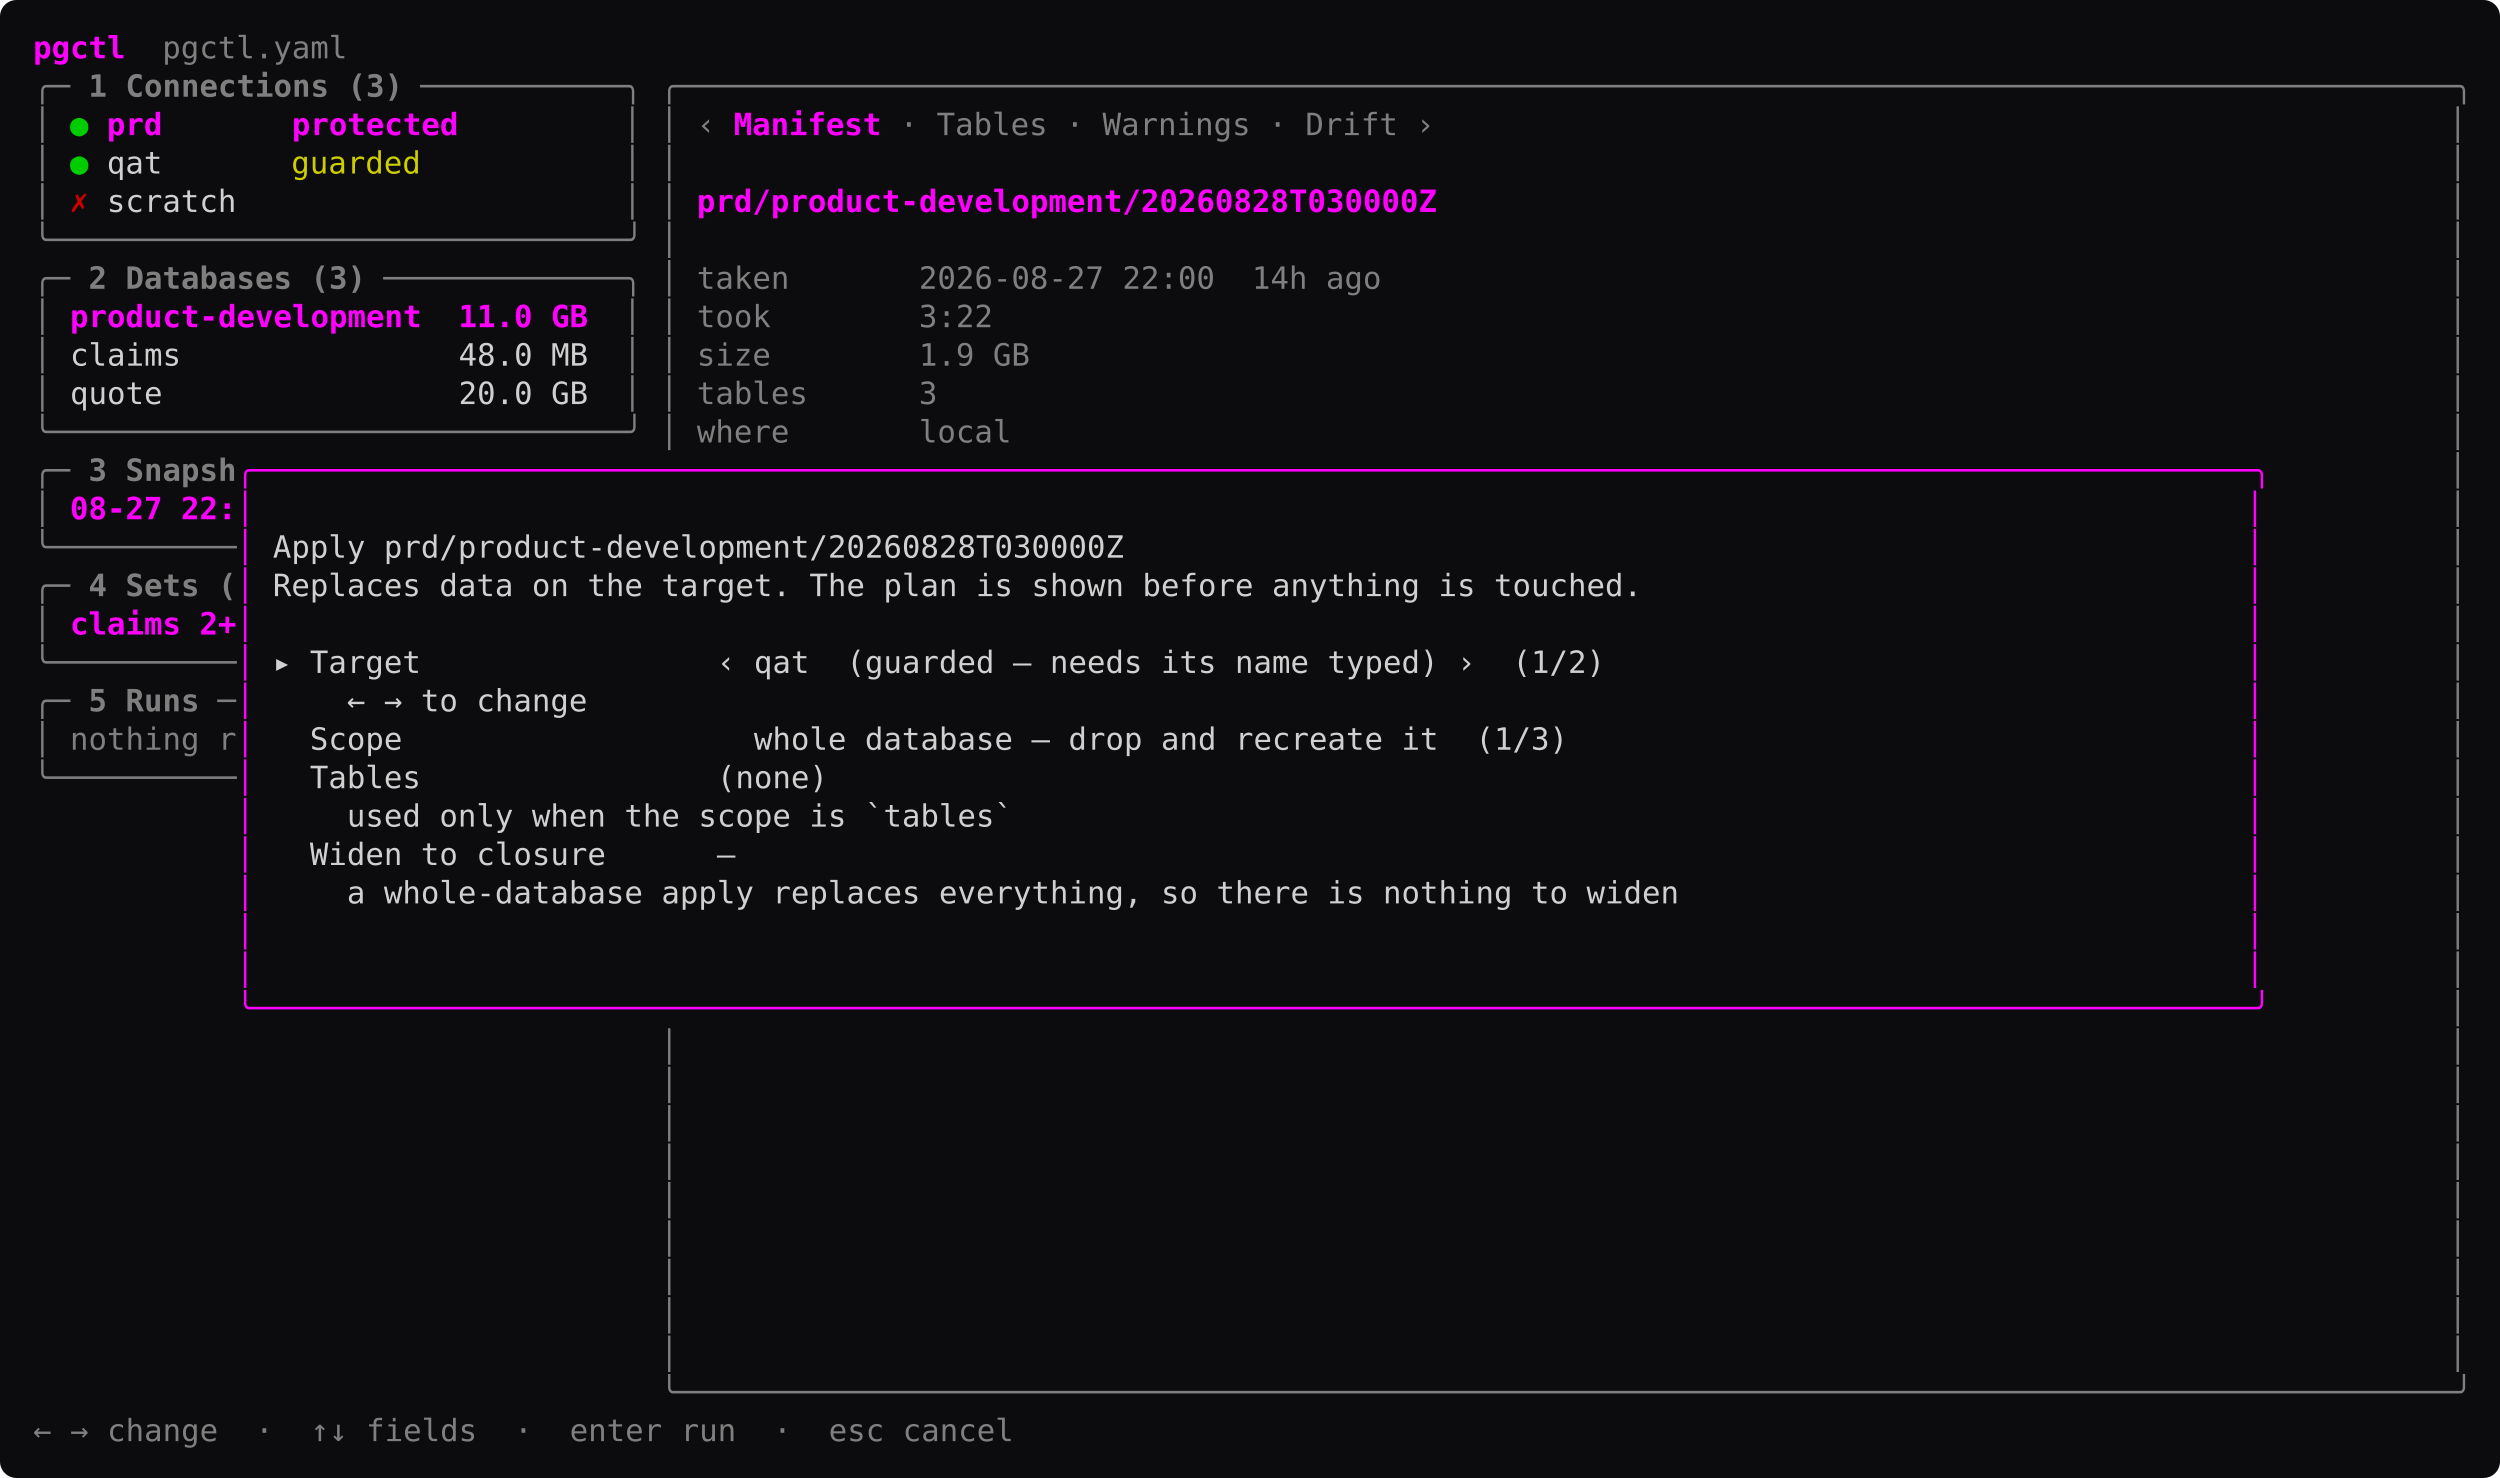
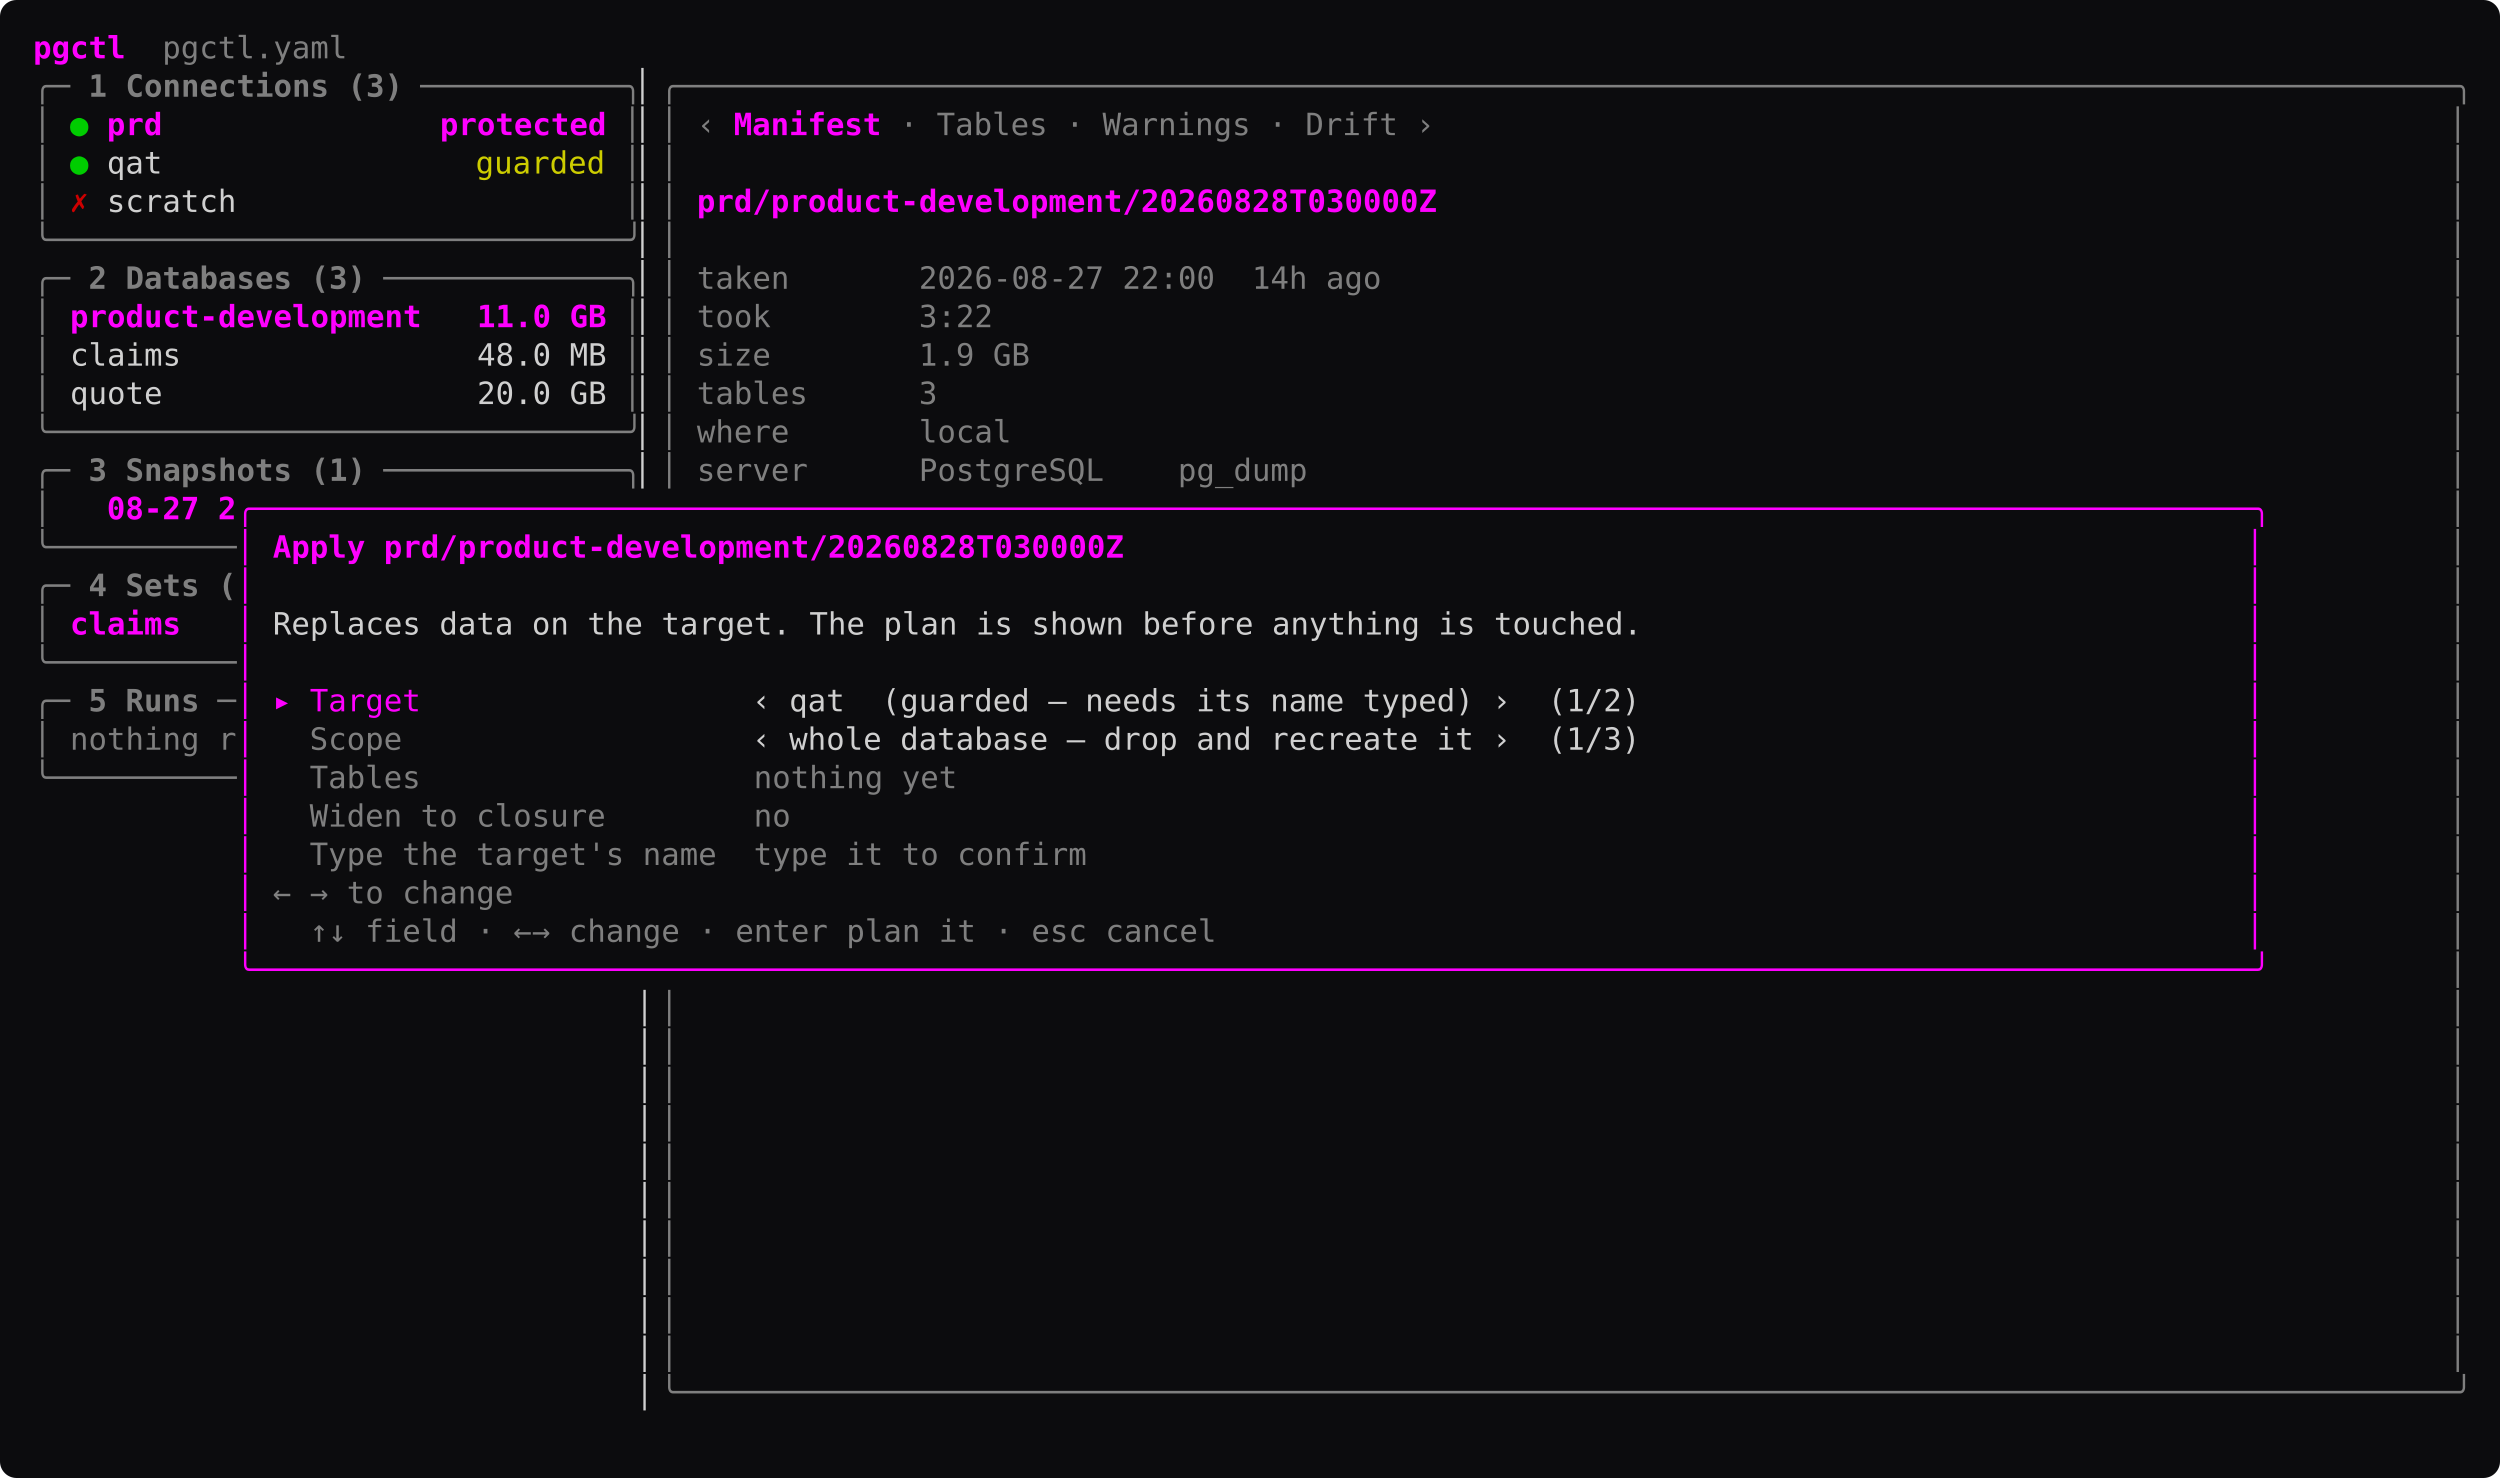
<svg xmlns="http://www.w3.org/2000/svg" width="1057.6" height="625.25" viewBox="0 0 1057.6 625.25" font-family="ui-monospace, 'SF Mono', SFMono-Regular, Menlo, Consolas, 'DejaVu Sans Mono', monospace" font-size="13" role="img">
  <rect width="1057.6" height="625.25" rx="7" fill="#0c0c0e" />
  <text x="14" y="24.68" textLength="39" lengthAdjust="spacing" fill="#ff00ff" font-weight="600" xml:space="preserve">pgctl</text>
  <text x="53" y="24.68" textLength="93.6" lengthAdjust="spacing" fill="#7f7f7f" xml:space="preserve">  pgctl.yaml</text>
  <text x="14" y="40.92" textLength="15.6" lengthAdjust="spacing" fill="#7f7f7f" xml:space="preserve">╭─</text>
  <text x="29.6" y="40.92" textLength="140.4" lengthAdjust="spacing" fill="#7f7f7f" font-weight="600" xml:space="preserve"> 1 Connections (3)</text>
  <text x="177.8" y="40.92" textLength="93.6" lengthAdjust="spacing" fill="#7f7f7f" xml:space="preserve">───────────╮</text>
+   <text x="271.4" y="40.92" textLength="7.8" lengthAdjust="spacing" fill="#d0d0d0" xml:space="preserve">▏</text>
  <text x="279.2" y="40.92" textLength="764.4" lengthAdjust="spacing" fill="#7f7f7f" xml:space="preserve">╭────────────────────────────────────────────────────────────────────────────────────────────────╮</text>
  <text x="14" y="57.17" textLength="7.8" lengthAdjust="spacing" fill="#7f7f7f" xml:space="preserve">│</text>
  <text x="29.6" y="57.17" textLength="7.8" lengthAdjust="spacing" fill="#00cd00" xml:space="preserve">●</text>
-   <text x="45.2" y="57.17" textLength="148.2" lengthAdjust="spacing" fill="#ff00ff" font-weight="600" xml:space="preserve">prd       protected</text>
+   <text x="45.2" y="57.17" textLength="210.6" lengthAdjust="spacing" fill="#ff00ff" font-weight="600" xml:space="preserve">prd               protected</text>
  <text x="263.6" y="57.17" textLength="7.8" lengthAdjust="spacing" fill="#7f7f7f" xml:space="preserve">│</text>
+   <text x="271.4" y="57.17" textLength="7.8" lengthAdjust="spacing" fill="#d0d0d0" xml:space="preserve">▏</text>
  <text x="279.2" y="57.17" textLength="7.8" lengthAdjust="spacing" fill="#7f7f7f" xml:space="preserve">│</text>
  <text x="294.8" y="57.17" textLength="7.8" lengthAdjust="spacing" fill="#7f7f7f" xml:space="preserve">‹</text>
  <text x="310.4" y="57.17" textLength="7.8" lengthAdjust="spacing" fill="#ff00ff" font-weight="600" xml:space="preserve">M</text>
  <text x="318.2" y="57.17" textLength="7.8" lengthAdjust="spacing" fill="#ff00ff" font-weight="600" xml:space="preserve">a</text>
  <text x="326" y="57.17" textLength="7.8" lengthAdjust="spacing" fill="#ff00ff" font-weight="600" xml:space="preserve">n</text>
  <text x="333.8" y="57.17" textLength="7.8" lengthAdjust="spacing" fill="#ff00ff" font-weight="600" xml:space="preserve">i</text>
  <text x="341.6" y="57.17" textLength="7.8" lengthAdjust="spacing" fill="#ff00ff" font-weight="600" xml:space="preserve">f</text>
  <text x="349.4" y="57.17" textLength="7.8" lengthAdjust="spacing" fill="#ff00ff" font-weight="600" xml:space="preserve">e</text>
  <text x="357.2" y="57.17" textLength="7.8" lengthAdjust="spacing" fill="#ff00ff" font-weight="600" xml:space="preserve">s</text>
  <text x="365" y="57.17" textLength="7.8" lengthAdjust="spacing" fill="#ff00ff" font-weight="600" xml:space="preserve">t</text>
  <text x="380.6" y="57.17" textLength="7.8" lengthAdjust="spacing" fill="#7f7f7f" xml:space="preserve">·</text>
  <text x="388.4" y="57.17" textLength="54.6" lengthAdjust="spacing" fill="#7f7f7f" xml:space="preserve"> Tables</text>
  <text x="450.8" y="57.17" textLength="7.8" lengthAdjust="spacing" fill="#7f7f7f" xml:space="preserve">·</text>
  <text x="458.6" y="57.17" textLength="70.2" lengthAdjust="spacing" fill="#7f7f7f" xml:space="preserve"> Warnings</text>
  <text x="536.6" y="57.17" textLength="7.8" lengthAdjust="spacing" fill="#7f7f7f" xml:space="preserve">·</text>
  <text x="544.4" y="57.17" textLength="46.8" lengthAdjust="spacing" fill="#7f7f7f" xml:space="preserve"> Drift</text>
  <text x="599" y="57.17" textLength="7.8" lengthAdjust="spacing" fill="#7f7f7f" xml:space="preserve">›</text>
  <text x="1035.8" y="57.17" textLength="7.8" lengthAdjust="spacing" fill="#7f7f7f" xml:space="preserve">│</text>
  <text x="14" y="73.42" textLength="7.8" lengthAdjust="spacing" fill="#7f7f7f" xml:space="preserve">│</text>
  <text x="29.6" y="73.42" textLength="7.8" lengthAdjust="spacing" fill="#00cd00" xml:space="preserve">●</text>
  <text x="45.2" y="73.42" textLength="23.4" lengthAdjust="spacing" fill="#d0d0d0" xml:space="preserve">qat</text>
-   <text x="115.4" y="73.42" textLength="62.4" lengthAdjust="spacing" fill="#cdcd00" xml:space="preserve"> guarded</text>
+   <text x="201.2" y="73.42" textLength="54.6" lengthAdjust="spacing" fill="#cdcd00" xml:space="preserve">guarded</text>
  <text x="263.6" y="73.42" textLength="7.8" lengthAdjust="spacing" fill="#7f7f7f" xml:space="preserve">│</text>
+   <text x="271.4" y="73.42" textLength="7.8" lengthAdjust="spacing" fill="#d0d0d0" xml:space="preserve">▏</text>
  <text x="279.2" y="73.42" textLength="7.8" lengthAdjust="spacing" fill="#7f7f7f" xml:space="preserve">│</text>
  <text x="1035.8" y="73.42" textLength="7.8" lengthAdjust="spacing" fill="#7f7f7f" xml:space="preserve">│</text>
  <text x="14" y="89.67" textLength="7.8" lengthAdjust="spacing" fill="#7f7f7f" xml:space="preserve">│</text>
  <text x="29.6" y="89.67" textLength="7.8" lengthAdjust="spacing" fill="#cd0000" font-weight="600" xml:space="preserve">✗</text>
  <text x="45.2" y="89.67" textLength="54.6" lengthAdjust="spacing" fill="#d0d0d0" xml:space="preserve">scratch</text>
  <text x="263.6" y="89.67" textLength="7.8" lengthAdjust="spacing" fill="#7f7f7f" xml:space="preserve">│</text>
+   <text x="271.4" y="89.67" textLength="7.8" lengthAdjust="spacing" fill="#d0d0d0" xml:space="preserve">▏</text>
  <text x="279.2" y="89.67" textLength="7.8" lengthAdjust="spacing" fill="#7f7f7f" xml:space="preserve">│</text>
  <text x="294.8" y="89.67" textLength="312" lengthAdjust="spacing" fill="#ff00ff" font-weight="600" xml:space="preserve">prd/product-development/20260828T030000Z</text>
  <text x="1035.8" y="89.67" textLength="7.8" lengthAdjust="spacing" fill="#7f7f7f" xml:space="preserve">│</text>
  <text x="14" y="105.92" textLength="257.4" lengthAdjust="spacing" fill="#7f7f7f" xml:space="preserve">╰───────────────────────────────╯</text>
+   <text x="271.4" y="105.92" textLength="7.8" lengthAdjust="spacing" fill="#d0d0d0" xml:space="preserve">▏</text>
  <text x="279.2" y="105.92" textLength="7.8" lengthAdjust="spacing" fill="#7f7f7f" xml:space="preserve">│</text>
  <text x="1035.8" y="105.92" textLength="7.8" lengthAdjust="spacing" fill="#7f7f7f" xml:space="preserve">│</text>
  <text x="14" y="122.17" textLength="15.6" lengthAdjust="spacing" fill="#7f7f7f" xml:space="preserve">╭─</text>
  <text x="29.6" y="122.17" textLength="124.8" lengthAdjust="spacing" fill="#7f7f7f" font-weight="600" xml:space="preserve"> 2 Databases (3)</text>
  <text x="162.2" y="122.17" textLength="109.2" lengthAdjust="spacing" fill="#7f7f7f" xml:space="preserve">─────────────╮</text>
+   <text x="271.4" y="122.17" textLength="7.8" lengthAdjust="spacing" fill="#d0d0d0" xml:space="preserve">▏</text>
  <text x="279.2" y="122.17" textLength="7.8" lengthAdjust="spacing" fill="#7f7f7f" xml:space="preserve">│</text>
  <text x="294.8" y="122.17" textLength="288.6" lengthAdjust="spacing" fill="#7f7f7f" xml:space="preserve">taken       2026-08-27 22:00  14h ago</text>
  <text x="1035.8" y="122.17" textLength="7.8" lengthAdjust="spacing" fill="#7f7f7f" xml:space="preserve">│</text>
  <text x="14" y="138.43" textLength="7.8" lengthAdjust="spacing" fill="#7f7f7f" xml:space="preserve">│</text>
-   <text x="29.6" y="138.43" textLength="218.4" lengthAdjust="spacing" fill="#ff00ff" font-weight="600" xml:space="preserve">product-development  11.0 GB</text>
+   <text x="29.6" y="138.43" textLength="226.2" lengthAdjust="spacing" fill="#ff00ff" font-weight="600" xml:space="preserve">product-development   11.0 GB</text>
  <text x="263.6" y="138.43" textLength="7.8" lengthAdjust="spacing" fill="#7f7f7f" xml:space="preserve">│</text>
+   <text x="271.4" y="138.43" textLength="7.8" lengthAdjust="spacing" fill="#d0d0d0" xml:space="preserve">▏</text>
  <text x="279.2" y="138.43" textLength="7.8" lengthAdjust="spacing" fill="#7f7f7f" xml:space="preserve">│</text>
  <text x="294.8" y="138.43" textLength="124.8" lengthAdjust="spacing" fill="#7f7f7f" xml:space="preserve">took        3:22</text>
  <text x="1035.8" y="138.43" textLength="7.8" lengthAdjust="spacing" fill="#7f7f7f" xml:space="preserve">│</text>
  <text x="14" y="154.68" textLength="7.8" lengthAdjust="spacing" fill="#7f7f7f" xml:space="preserve">│</text>
-   <text x="21.8" y="154.68" textLength="226.2" lengthAdjust="spacing" fill="#d0d0d0" xml:space="preserve"> claims               48.0 MB</text>
+   <text x="21.8" y="154.68" textLength="234" lengthAdjust="spacing" fill="#d0d0d0" xml:space="preserve"> claims                48.0 MB</text>
  <text x="263.6" y="154.68" textLength="7.8" lengthAdjust="spacing" fill="#7f7f7f" xml:space="preserve">│</text>
+   <text x="271.4" y="154.68" textLength="7.8" lengthAdjust="spacing" fill="#d0d0d0" xml:space="preserve">▏</text>
  <text x="279.2" y="154.68" textLength="7.8" lengthAdjust="spacing" fill="#7f7f7f" xml:space="preserve">│</text>
  <text x="294.8" y="154.68" textLength="140.4" lengthAdjust="spacing" fill="#7f7f7f" xml:space="preserve">size        1.9 GB</text>
  <text x="1035.8" y="154.68" textLength="7.8" lengthAdjust="spacing" fill="#7f7f7f" xml:space="preserve">│</text>
  <text x="14" y="170.93" textLength="7.8" lengthAdjust="spacing" fill="#7f7f7f" xml:space="preserve">│</text>
-   <text x="21.8" y="170.93" textLength="226.2" lengthAdjust="spacing" fill="#d0d0d0" xml:space="preserve"> quote                20.0 GB</text>
+   <text x="21.8" y="170.93" textLength="234" lengthAdjust="spacing" fill="#d0d0d0" xml:space="preserve"> quote                 20.0 GB</text>
  <text x="263.6" y="170.93" textLength="7.8" lengthAdjust="spacing" fill="#7f7f7f" xml:space="preserve">│</text>
+   <text x="271.4" y="170.93" textLength="7.8" lengthAdjust="spacing" fill="#d0d0d0" xml:space="preserve">▏</text>
  <text x="279.2" y="170.93" textLength="7.8" lengthAdjust="spacing" fill="#7f7f7f" xml:space="preserve">│</text>
  <text x="294.8" y="170.93" textLength="101.4" lengthAdjust="spacing" fill="#7f7f7f" xml:space="preserve">tables      3</text>
  <text x="1035.8" y="170.93" textLength="7.8" lengthAdjust="spacing" fill="#7f7f7f" xml:space="preserve">│</text>
  <text x="14" y="187.18" textLength="257.4" lengthAdjust="spacing" fill="#7f7f7f" xml:space="preserve">╰───────────────────────────────╯</text>
+   <text x="271.4" y="187.18" textLength="7.8" lengthAdjust="spacing" fill="#d0d0d0" xml:space="preserve">▏</text>
  <text x="279.2" y="187.18" textLength="7.8" lengthAdjust="spacing" fill="#7f7f7f" xml:space="preserve">│</text>
  <text x="294.8" y="187.18" textLength="132.6" lengthAdjust="spacing" fill="#7f7f7f" xml:space="preserve">where       local</text>
  <text x="1035.8" y="187.18" textLength="7.8" lengthAdjust="spacing" fill="#7f7f7f" xml:space="preserve">│</text>
  <text x="14" y="203.43" textLength="15.6" lengthAdjust="spacing" fill="#7f7f7f" xml:space="preserve">╭─</text>
-   <text x="29.6" y="203.43" textLength="70.2" lengthAdjust="spacing" fill="#7f7f7f" font-weight="600" xml:space="preserve"> 3 Snapsh</text>
-   <text x="99.8" y="203.43" textLength="858" lengthAdjust="spacing" fill="#ff00ff" xml:space="preserve">╭────────────────────────────────────────────────────────────────────────────────────────────────────────────╮</text>
+   <text x="29.6" y="203.43" textLength="124.8" lengthAdjust="spacing" fill="#7f7f7f" font-weight="600" xml:space="preserve"> 3 Snapshots (1)</text>
+   <text x="162.2" y="203.43" textLength="109.2" lengthAdjust="spacing" fill="#7f7f7f" xml:space="preserve">─────────────╮</text>
+   <text x="271.4" y="203.43" textLength="7.8" lengthAdjust="spacing" fill="#d0d0d0" xml:space="preserve">▏</text>
+   <text x="279.2" y="203.43" textLength="7.8" lengthAdjust="spacing" fill="#7f7f7f" xml:space="preserve">│</text>
+   <text x="294.8" y="203.43" textLength="257.4" lengthAdjust="spacing" fill="#7f7f7f" xml:space="preserve">server      PostgreSQL    pg_dump</text>
  <text x="1035.8" y="203.43" textLength="7.8" lengthAdjust="spacing" fill="#7f7f7f" xml:space="preserve">│</text>
  <text x="14" y="219.68" textLength="7.8" lengthAdjust="spacing" fill="#7f7f7f" xml:space="preserve">│</text>
-   <text x="29.6" y="219.68" textLength="70.2" lengthAdjust="spacing" fill="#ff00ff" font-weight="600" xml:space="preserve">08-27 22:</text>
-   <text x="99.8" y="219.68" textLength="7.8" lengthAdjust="spacing" fill="#ff00ff" xml:space="preserve">│</text>
-   <text x="950" y="219.68" textLength="7.8" lengthAdjust="spacing" fill="#ff00ff" xml:space="preserve">│</text>
+   <text x="45.2" y="219.68" textLength="54.6" lengthAdjust="spacing" fill="#ff00ff" font-weight="600" xml:space="preserve">08-27 2</text>
+   <text x="99.8" y="219.68" textLength="858" lengthAdjust="spacing" fill="#ff00ff" xml:space="preserve">╭────────────────────────────────────────────────────────────────────────────────────────────────────────────╮</text>
  <text x="1035.8" y="219.68" textLength="7.8" lengthAdjust="spacing" fill="#7f7f7f" xml:space="preserve">│</text>
  <text x="14" y="235.93" textLength="85.8" lengthAdjust="spacing" fill="#7f7f7f" xml:space="preserve">╰──────────</text>
  <text x="99.8" y="235.93" textLength="7.8" lengthAdjust="spacing" fill="#ff00ff" xml:space="preserve">│</text>
-   <text x="107.6" y="235.93" textLength="366.6" lengthAdjust="spacing" fill="#d0d0d0" xml:space="preserve"> Apply prd/product-development/20260828T030000Z</text>
+   <text x="115.4" y="235.93" textLength="358.8" lengthAdjust="spacing" fill="#ff00ff" font-weight="600" xml:space="preserve">Apply prd/product-development/20260828T030000Z</text>
  <text x="950" y="235.93" textLength="7.8" lengthAdjust="spacing" fill="#ff00ff" xml:space="preserve">│</text>
  <text x="1035.8" y="235.93" textLength="7.8" lengthAdjust="spacing" fill="#7f7f7f" xml:space="preserve">│</text>
  <text x="14" y="252.18" textLength="15.6" lengthAdjust="spacing" fill="#7f7f7f" xml:space="preserve">╭─</text>
  <text x="29.6" y="252.18" textLength="70.2" lengthAdjust="spacing" fill="#7f7f7f" font-weight="600" xml:space="preserve"> 4 Sets (</text>
  <text x="99.8" y="252.18" textLength="7.8" lengthAdjust="spacing" fill="#ff00ff" xml:space="preserve">│</text>
-   <text x="107.6" y="252.18" textLength="585" lengthAdjust="spacing" fill="#d0d0d0" xml:space="preserve"> Replaces data on the target. The plan is shown before anything is touched.</text>
  <text x="950" y="252.18" textLength="7.8" lengthAdjust="spacing" fill="#ff00ff" xml:space="preserve">│</text>
  <text x="1035.8" y="252.18" textLength="7.8" lengthAdjust="spacing" fill="#7f7f7f" xml:space="preserve">│</text>
  <text x="14" y="268.43" textLength="7.8" lengthAdjust="spacing" fill="#7f7f7f" xml:space="preserve">│</text>
-   <text x="29.6" y="268.43" textLength="70.2" lengthAdjust="spacing" fill="#ff00ff" font-weight="600" xml:space="preserve">claims 2+</text>
+   <text x="29.6" y="268.43" textLength="46.8" lengthAdjust="spacing" fill="#ff00ff" font-weight="600" xml:space="preserve">claims</text>
  <text x="99.8" y="268.43" textLength="7.8" lengthAdjust="spacing" fill="#ff00ff" xml:space="preserve">│</text>
+   <text x="107.6" y="268.43" textLength="585" lengthAdjust="spacing" fill="#d0d0d0" xml:space="preserve"> Replaces data on the target. The plan is shown before anything is touched.</text>
  <text x="950" y="268.43" textLength="7.8" lengthAdjust="spacing" fill="#ff00ff" xml:space="preserve">│</text>
  <text x="1035.8" y="268.43" textLength="7.8" lengthAdjust="spacing" fill="#7f7f7f" xml:space="preserve">│</text>
  <text x="14" y="284.68" textLength="85.8" lengthAdjust="spacing" fill="#7f7f7f" xml:space="preserve">╰──────────</text>
  <text x="99.8" y="284.68" textLength="7.8" lengthAdjust="spacing" fill="#ff00ff" xml:space="preserve">│</text>
-   <text x="107.6" y="284.68" textLength="569.4" lengthAdjust="spacing" fill="#d0d0d0" xml:space="preserve"> ▸ Target                ‹ qat  (guarded — needs its name typed) ›  (1/2)</text>
  <text x="950" y="284.68" textLength="7.8" lengthAdjust="spacing" fill="#ff00ff" xml:space="preserve">│</text>
  <text x="1035.8" y="284.68" textLength="7.8" lengthAdjust="spacing" fill="#7f7f7f" xml:space="preserve">│</text>
  <text x="14" y="300.93" textLength="15.6" lengthAdjust="spacing" fill="#7f7f7f" xml:space="preserve">╭─</text>
  <text x="29.6" y="300.93" textLength="54.6" lengthAdjust="spacing" fill="#7f7f7f" font-weight="600" xml:space="preserve"> 5 Runs</text>
  <text x="92" y="300.93" textLength="7.8" lengthAdjust="spacing" fill="#7f7f7f" xml:space="preserve">─</text>
  <text x="99.8" y="300.93" textLength="7.8" lengthAdjust="spacing" fill="#ff00ff" xml:space="preserve">│</text>
-   <text x="107.6" y="300.93" textLength="140.4" lengthAdjust="spacing" fill="#d0d0d0" xml:space="preserve">     ← → to change</text>
+   <text x="115.4" y="300.93" textLength="62.4" lengthAdjust="spacing" fill="#ff00ff" xml:space="preserve">▸ Target</text>
+   <text x="318.2" y="300.93" textLength="374.4" lengthAdjust="spacing" fill="#d0d0d0" xml:space="preserve">‹ qat  (guarded — needs its name typed) ›  (1/2)</text>
  <text x="950" y="300.93" textLength="7.8" lengthAdjust="spacing" fill="#ff00ff" xml:space="preserve">│</text>
  <text x="1035.8" y="300.93" textLength="7.8" lengthAdjust="spacing" fill="#7f7f7f" xml:space="preserve">│</text>
  <text x="14" y="317.18" textLength="7.8" lengthAdjust="spacing" fill="#7f7f7f" xml:space="preserve">│</text>
  <text x="29.6" y="317.18" textLength="70.2" lengthAdjust="spacing" fill="#7f7f7f" xml:space="preserve">nothing r</text>
  <text x="99.8" y="317.18" textLength="7.8" lengthAdjust="spacing" fill="#ff00ff" xml:space="preserve">│</text>
-   <text x="107.6" y="317.18" textLength="553.8" lengthAdjust="spacing" fill="#d0d0d0" xml:space="preserve">   Scope                   whole database — drop and recreate it  (1/3)</text>
+   <text x="131" y="317.18" textLength="39" lengthAdjust="spacing" fill="#7f7f7f" xml:space="preserve">Scope</text>
+   <text x="318.2" y="317.18" textLength="374.4" lengthAdjust="spacing" fill="#d0d0d0" xml:space="preserve">‹ whole database — drop and recreate it ›  (1/3)</text>
  <text x="950" y="317.18" textLength="7.8" lengthAdjust="spacing" fill="#ff00ff" xml:space="preserve">│</text>
  <text x="1035.8" y="317.18" textLength="7.8" lengthAdjust="spacing" fill="#7f7f7f" xml:space="preserve">│</text>
  <text x="14" y="333.43" textLength="85.8" lengthAdjust="spacing" fill="#7f7f7f" xml:space="preserve">╰──────────</text>
  <text x="99.8" y="333.43" textLength="7.8" lengthAdjust="spacing" fill="#ff00ff" xml:space="preserve">│</text>
-   <text x="107.6" y="333.43" textLength="241.8" lengthAdjust="spacing" fill="#d0d0d0" xml:space="preserve">   Tables                (none)</text>
+   <text x="131" y="333.43" textLength="273" lengthAdjust="spacing" fill="#7f7f7f" xml:space="preserve">Tables                  nothing yet</text>
  <text x="950" y="333.43" textLength="7.8" lengthAdjust="spacing" fill="#ff00ff" xml:space="preserve">│</text>
  <text x="1035.8" y="333.43" textLength="7.8" lengthAdjust="spacing" fill="#7f7f7f" xml:space="preserve">│</text>
  <text x="99.8" y="349.68" textLength="7.8" lengthAdjust="spacing" fill="#ff00ff" xml:space="preserve">│</text>
-   <text x="107.6" y="349.68" textLength="319.8" lengthAdjust="spacing" fill="#d0d0d0" xml:space="preserve">     used only when the scope is `tables`</text>
+   <text x="131" y="349.68" textLength="202.8" lengthAdjust="spacing" fill="#7f7f7f" xml:space="preserve">Widen to closure        no</text>
  <text x="950" y="349.68" textLength="7.8" lengthAdjust="spacing" fill="#ff00ff" xml:space="preserve">│</text>
  <text x="1035.8" y="349.68" textLength="7.8" lengthAdjust="spacing" fill="#7f7f7f" xml:space="preserve">│</text>
  <text x="99.8" y="365.93" textLength="7.8" lengthAdjust="spacing" fill="#ff00ff" xml:space="preserve">│</text>
-   <text x="107.6" y="365.93" textLength="202.8" lengthAdjust="spacing" fill="#d0d0d0" xml:space="preserve">   Widen to closure      —</text>
+   <text x="131" y="365.93" textLength="327.6" lengthAdjust="spacing" fill="#7f7f7f" xml:space="preserve">Type the target's name  type it to confirm</text>
  <text x="950" y="365.93" textLength="7.8" lengthAdjust="spacing" fill="#ff00ff" xml:space="preserve">│</text>
  <text x="1035.8" y="365.93" textLength="7.8" lengthAdjust="spacing" fill="#7f7f7f" xml:space="preserve">│</text>
  <text x="99.8" y="382.18" textLength="7.8" lengthAdjust="spacing" fill="#ff00ff" xml:space="preserve">│</text>
-   <text x="107.6" y="382.18" textLength="600.6" lengthAdjust="spacing" fill="#d0d0d0" xml:space="preserve">     a whole-database apply replaces everything, so there is nothing to widen</text>
+   <text x="115.4" y="382.18" textLength="101.4" lengthAdjust="spacing" fill="#7f7f7f" xml:space="preserve">← → to change</text>
  <text x="950" y="382.18" textLength="7.8" lengthAdjust="spacing" fill="#ff00ff" xml:space="preserve">│</text>
  <text x="1035.8" y="382.18" textLength="7.8" lengthAdjust="spacing" fill="#7f7f7f" xml:space="preserve">│</text>
  <text x="99.8" y="398.43" textLength="7.8" lengthAdjust="spacing" fill="#ff00ff" xml:space="preserve">│</text>
+   <text x="115.4" y="398.43" textLength="397.8" lengthAdjust="spacing" fill="#7f7f7f" xml:space="preserve">  ↑↓ field · ←→ change · enter plan it · esc cancel</text>
  <text x="950" y="398.43" textLength="7.8" lengthAdjust="spacing" fill="#ff00ff" xml:space="preserve">│</text>
  <text x="1035.8" y="398.43" textLength="7.8" lengthAdjust="spacing" fill="#7f7f7f" xml:space="preserve">│</text>
-   <text x="99.8" y="414.68" textLength="7.8" lengthAdjust="spacing" fill="#ff00ff" xml:space="preserve">│</text>
-   <text x="950" y="414.68" textLength="7.8" lengthAdjust="spacing" fill="#ff00ff" xml:space="preserve">│</text>
+   <text x="99.8" y="414.68" textLength="858" lengthAdjust="spacing" fill="#ff00ff" xml:space="preserve">╰────────────────────────────────────────────────────────────────────────────────────────────────────────────╯</text>
  <text x="1035.8" y="414.68" textLength="7.8" lengthAdjust="spacing" fill="#7f7f7f" xml:space="preserve">│</text>
-   <text x="99.8" y="430.93" textLength="858" lengthAdjust="spacing" fill="#ff00ff" xml:space="preserve">╰────────────────────────────────────────────────────────────────────────────────────────────────────────────╯</text>
+   <text x="14" y="430.93" textLength="265.2" lengthAdjust="spacing" fill="#d0d0d0" xml:space="preserve">                                 ▏</text>
+   <text x="279.2" y="430.93" textLength="7.8" lengthAdjust="spacing" fill="#7f7f7f" xml:space="preserve">│</text>
  <text x="1035.8" y="430.93" textLength="7.8" lengthAdjust="spacing" fill="#7f7f7f" xml:space="preserve">│</text>
+   <text x="14" y="447.18" textLength="265.2" lengthAdjust="spacing" fill="#d0d0d0" xml:space="preserve">                                 ▏</text>
  <text x="279.2" y="447.18" textLength="7.8" lengthAdjust="spacing" fill="#7f7f7f" xml:space="preserve">│</text>
  <text x="1035.8" y="447.18" textLength="7.8" lengthAdjust="spacing" fill="#7f7f7f" xml:space="preserve">│</text>
+   <text x="14" y="463.43" textLength="265.2" lengthAdjust="spacing" fill="#d0d0d0" xml:space="preserve">                                 ▏</text>
  <text x="279.2" y="463.43" textLength="7.8" lengthAdjust="spacing" fill="#7f7f7f" xml:space="preserve">│</text>
  <text x="1035.8" y="463.43" textLength="7.8" lengthAdjust="spacing" fill="#7f7f7f" xml:space="preserve">│</text>
+   <text x="14" y="479.68" textLength="265.2" lengthAdjust="spacing" fill="#d0d0d0" xml:space="preserve">                                 ▏</text>
  <text x="279.2" y="479.68" textLength="7.8" lengthAdjust="spacing" fill="#7f7f7f" xml:space="preserve">│</text>
  <text x="1035.8" y="479.68" textLength="7.8" lengthAdjust="spacing" fill="#7f7f7f" xml:space="preserve">│</text>
+   <text x="14" y="495.93" textLength="265.2" lengthAdjust="spacing" fill="#d0d0d0" xml:space="preserve">                                 ▏</text>
  <text x="279.2" y="495.93" textLength="7.8" lengthAdjust="spacing" fill="#7f7f7f" xml:space="preserve">│</text>
  <text x="1035.8" y="495.93" textLength="7.8" lengthAdjust="spacing" fill="#7f7f7f" xml:space="preserve">│</text>
+   <text x="14" y="512.17" textLength="265.2" lengthAdjust="spacing" fill="#d0d0d0" xml:space="preserve">                                 ▏</text>
  <text x="279.2" y="512.17" textLength="7.8" lengthAdjust="spacing" fill="#7f7f7f" xml:space="preserve">│</text>
  <text x="1035.8" y="512.17" textLength="7.8" lengthAdjust="spacing" fill="#7f7f7f" xml:space="preserve">│</text>
+   <text x="14" y="528.42" textLength="265.2" lengthAdjust="spacing" fill="#d0d0d0" xml:space="preserve">                                 ▏</text>
  <text x="279.2" y="528.42" textLength="7.8" lengthAdjust="spacing" fill="#7f7f7f" xml:space="preserve">│</text>
  <text x="1035.8" y="528.42" textLength="7.8" lengthAdjust="spacing" fill="#7f7f7f" xml:space="preserve">│</text>
+   <text x="14" y="544.67" textLength="265.2" lengthAdjust="spacing" fill="#d0d0d0" xml:space="preserve">                                 ▏</text>
  <text x="279.2" y="544.67" textLength="7.8" lengthAdjust="spacing" fill="#7f7f7f" xml:space="preserve">│</text>
  <text x="1035.8" y="544.67" textLength="7.8" lengthAdjust="spacing" fill="#7f7f7f" xml:space="preserve">│</text>
+   <text x="14" y="560.92" textLength="265.2" lengthAdjust="spacing" fill="#d0d0d0" xml:space="preserve">                                 ▏</text>
  <text x="279.2" y="560.92" textLength="7.8" lengthAdjust="spacing" fill="#7f7f7f" xml:space="preserve">│</text>
  <text x="1035.8" y="560.92" textLength="7.8" lengthAdjust="spacing" fill="#7f7f7f" xml:space="preserve">│</text>
+   <text x="14" y="577.17" textLength="265.2" lengthAdjust="spacing" fill="#d0d0d0" xml:space="preserve">                                 ▏</text>
  <text x="279.2" y="577.17" textLength="7.8" lengthAdjust="spacing" fill="#7f7f7f" xml:space="preserve">│</text>
  <text x="1035.8" y="577.17" textLength="7.8" lengthAdjust="spacing" fill="#7f7f7f" xml:space="preserve">│</text>
+   <text x="14" y="593.42" textLength="265.2" lengthAdjust="spacing" fill="#d0d0d0" xml:space="preserve">                                 ▏</text>
  <text x="279.2" y="593.42" textLength="764.4" lengthAdjust="spacing" fill="#7f7f7f" xml:space="preserve">╰────────────────────────────────────────────────────────────────────────────────────────────────╯</text>
-   <text x="14" y="609.67" textLength="413.4" lengthAdjust="spacing" fill="#7f7f7f" xml:space="preserve">← → change  ·  ↑↓ fields  ·  enter run  ·  esc cancel</text>
</svg>
